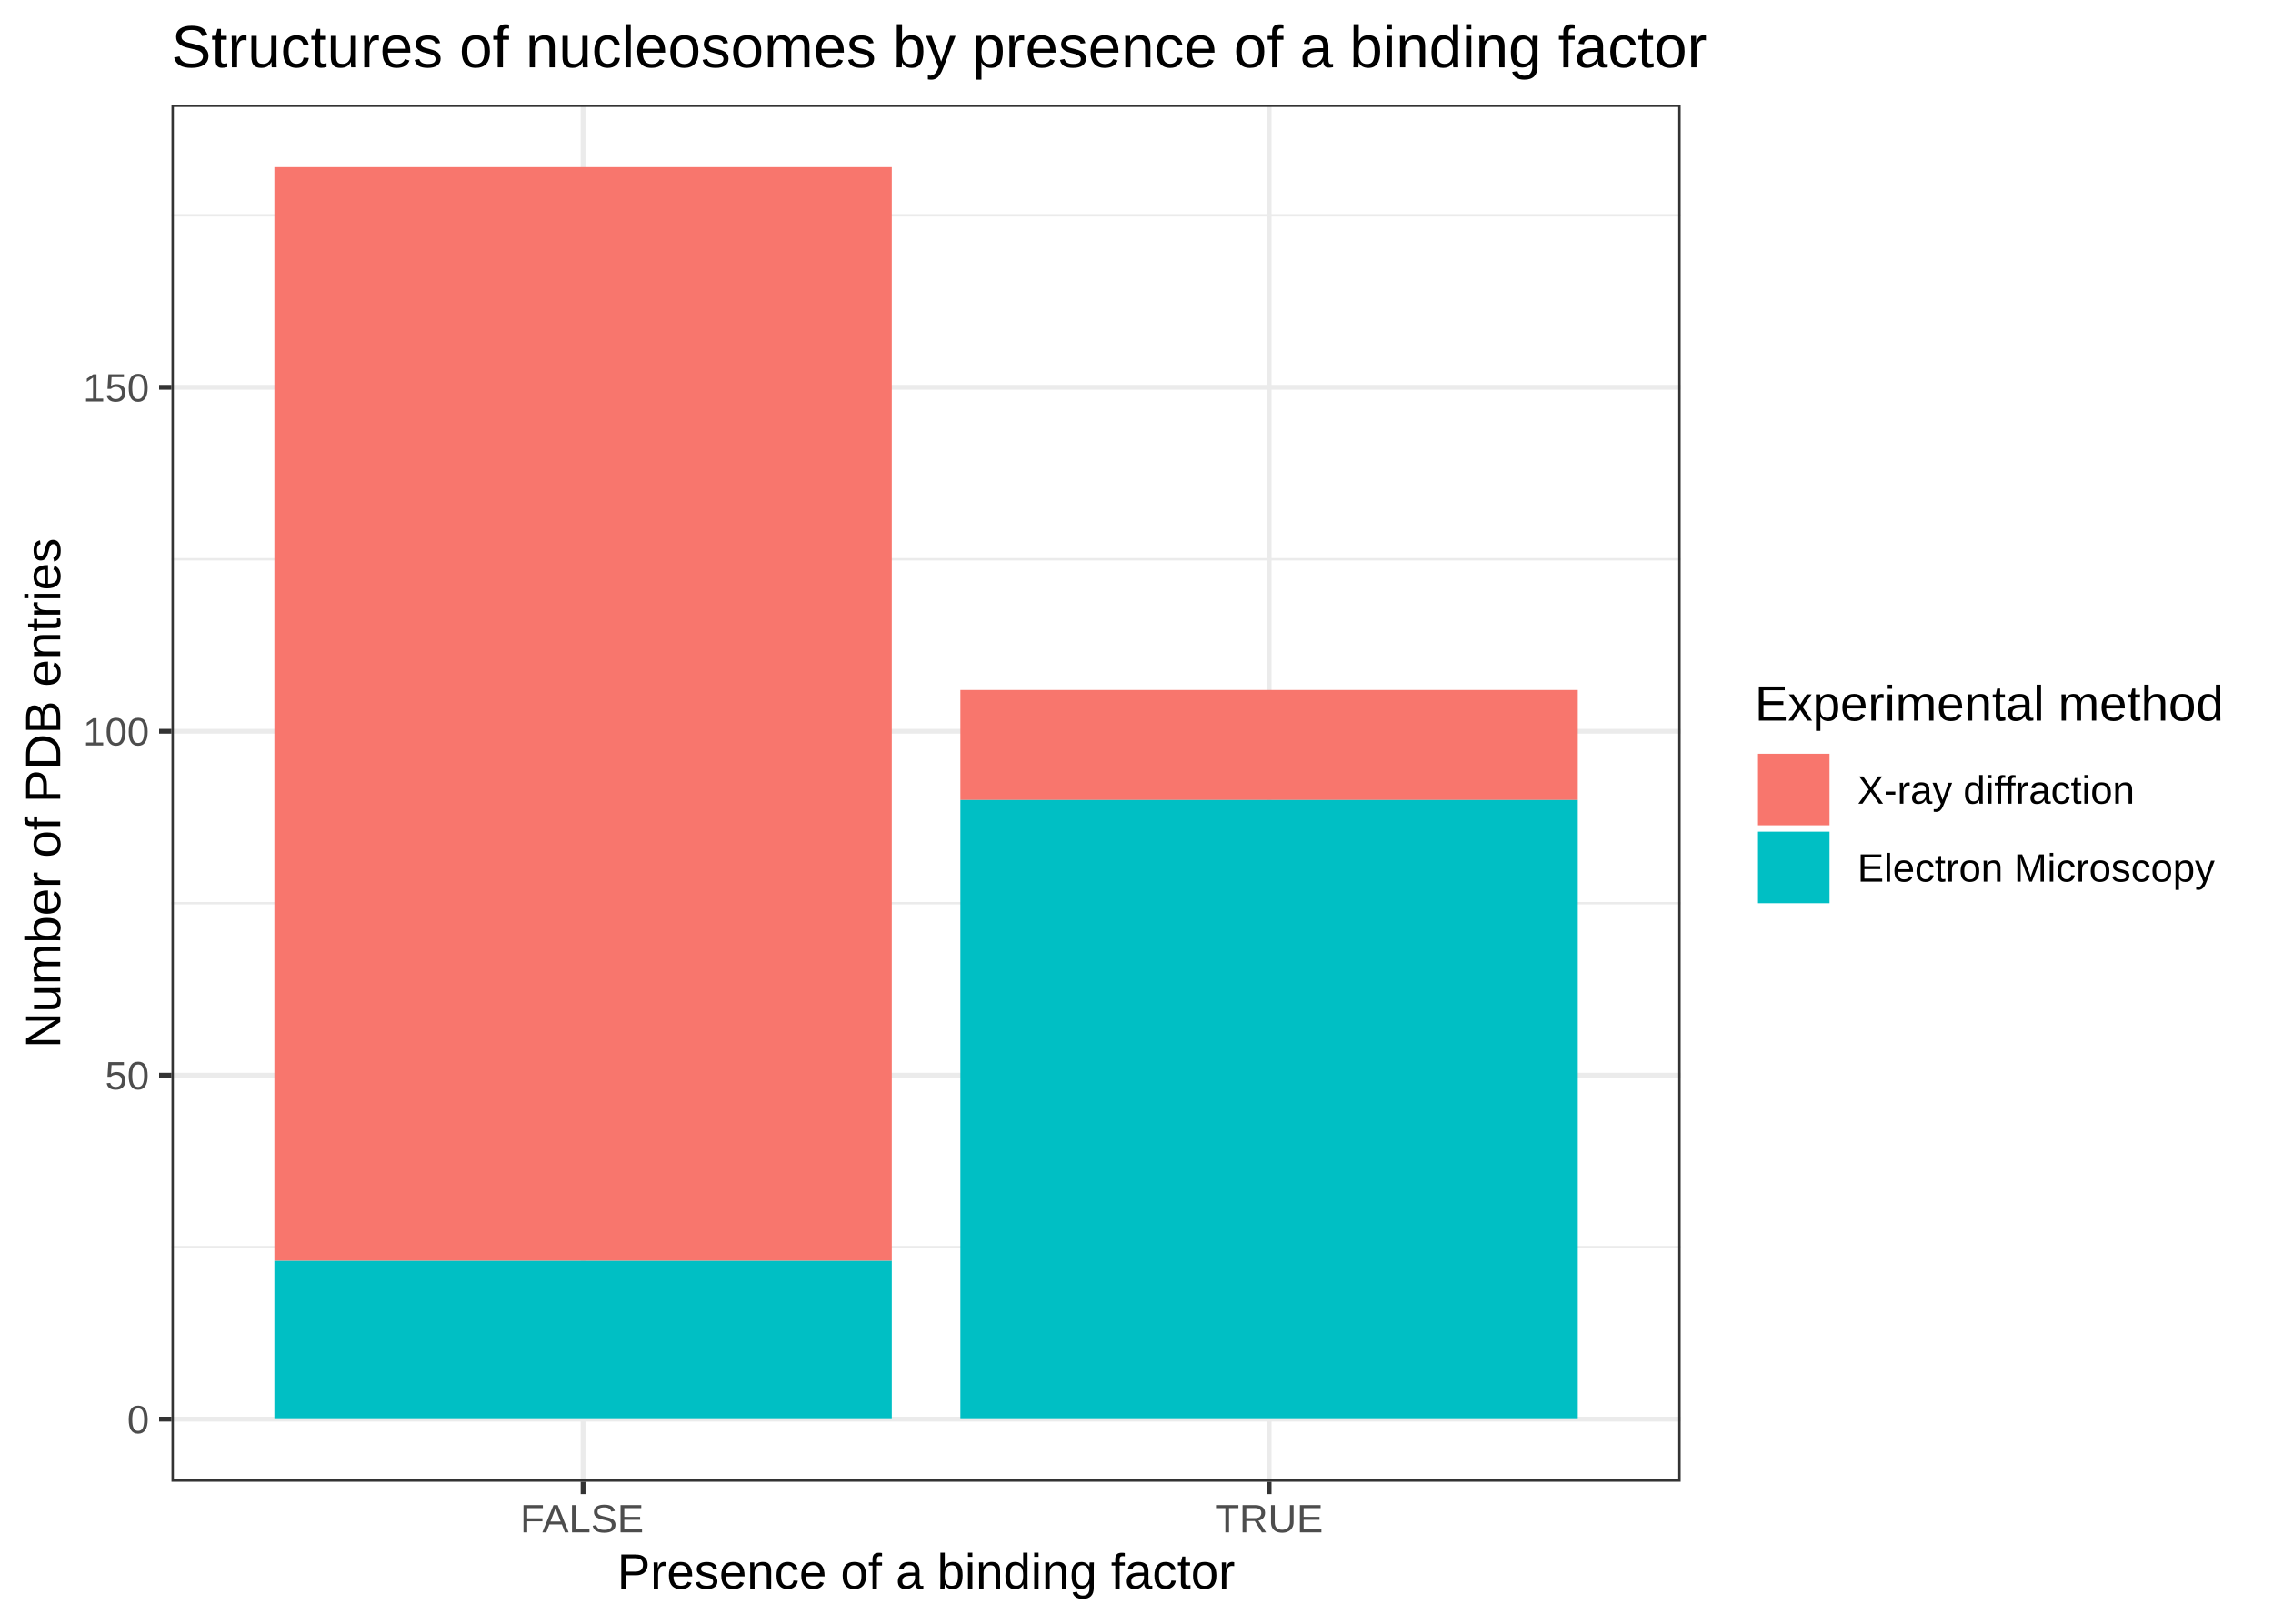
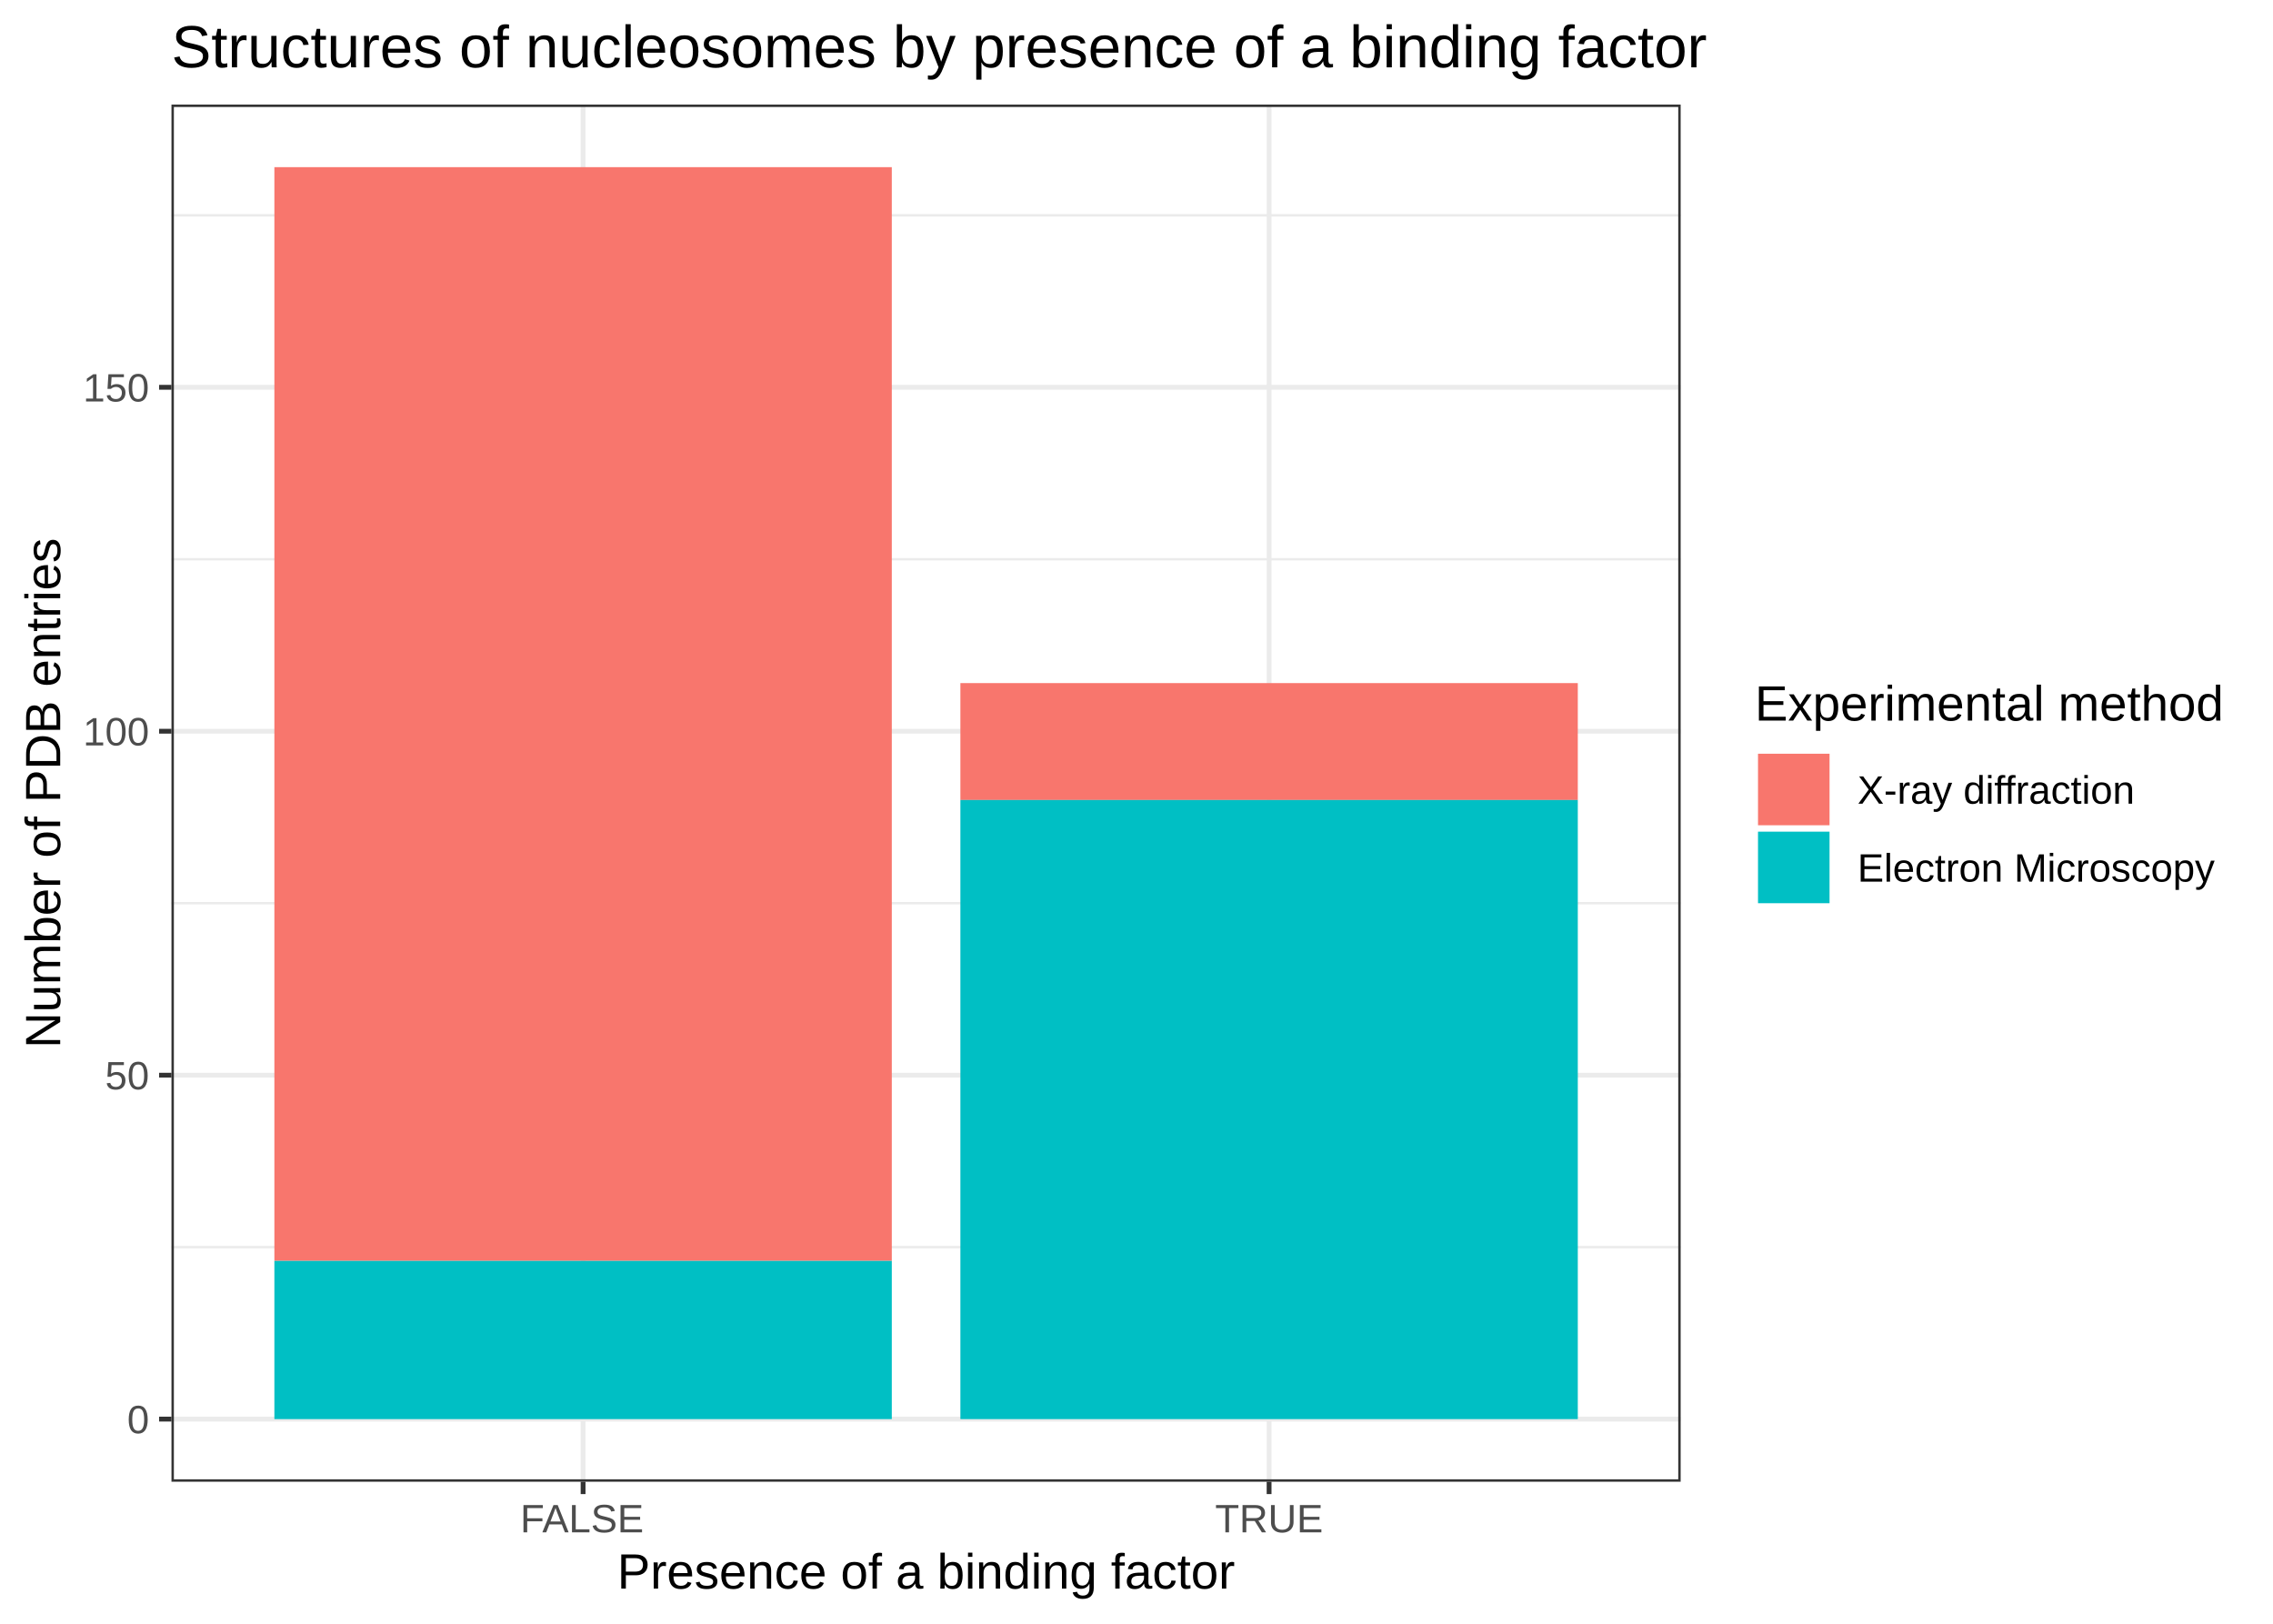
<svg xmlns="http://www.w3.org/2000/svg" viewBox="0 0 504.00 360.00">
  <defs>
    <style type="text/css">
    line, polyline, polygon, path, rect, circle {
      fill: none;
      stroke: #000000;
      stroke-linecap: round;
      stroke-linejoin: round;
      stroke-miterlimit: 10.00;
    }
  </style>
  </defs>
  <rect width="100%" height="100%" style="stroke: none; fill: #FFFFFF;" />
  <rect x="0" y="0" width="504.00" height="360.00" style="stroke-width: 1.07; stroke: #FFFFFF; fill: #FFFFFF;" />
  <defs>
    <clipPath id="cpMzguMDJ8MzcyLjY2fDMyOC41MXwyMy4xOQ==">
      <rect x="38.02" y="23.19" width="334.64" height="305.32" />
    </clipPath>
  </defs>
  <rect x="38.02" y="23.19" width="334.64" height="305.32" style="stroke-width: 1.07; stroke: none; fill: #FFFFFF;" clip-path="url(#cpMzguMDJ8MzcyLjY2fDMyOC41MXwyMy4xOQ==)" />
  <polyline points="38.02,276.50 372.66,276.50 " style="stroke-width: 0.53; stroke: #EBEBEB; stroke-linecap: butt;" clip-path="url(#cpMzguMDJ8MzcyLjY2fDMyOC41MXwyMy4xOQ==)" />
  <polyline points="38.02,200.25 372.66,200.25 " style="stroke-width: 0.53; stroke: #EBEBEB; stroke-linecap: butt;" clip-path="url(#cpMzguMDJ8MzcyLjY2fDMyOC41MXwyMy4xOQ==)" />
  <polyline points="38.02,123.99 372.66,123.99 " style="stroke-width: 0.53; stroke: #EBEBEB; stroke-linecap: butt;" clip-path="url(#cpMzguMDJ8MzcyLjY2fDMyOC41MXwyMy4xOQ==)" />
  <polyline points="38.02,47.74 372.66,47.74 " style="stroke-width: 0.53; stroke: #EBEBEB; stroke-linecap: butt;" clip-path="url(#cpMzguMDJ8MzcyLjY2fDMyOC41MXwyMy4xOQ==)" />
  <polyline points="38.02,314.63 372.66,314.63 " style="stroke-width: 1.07; stroke: #EBEBEB; stroke-linecap: butt;" clip-path="url(#cpMzguMDJ8MzcyLjY2fDMyOC41MXwyMy4xOQ==)" />
  <polyline points="38.02,238.38 372.66,238.38 " style="stroke-width: 1.07; stroke: #EBEBEB; stroke-linecap: butt;" clip-path="url(#cpMzguMDJ8MzcyLjY2fDMyOC41MXwyMy4xOQ==)" />
  <polyline points="38.02,162.12 372.66,162.12 " style="stroke-width: 1.07; stroke: #EBEBEB; stroke-linecap: butt;" clip-path="url(#cpMzguMDJ8MzcyLjY2fDMyOC41MXwyMy4xOQ==)" />
  <polyline points="38.02,85.87 372.66,85.87 " style="stroke-width: 1.07; stroke: #EBEBEB; stroke-linecap: butt;" clip-path="url(#cpMzguMDJ8MzcyLjY2fDMyOC41MXwyMy4xOQ==)" />
  <polyline points="129.29,328.51 129.29,23.19 " style="stroke-width: 1.07; stroke: #EBEBEB; stroke-linecap: butt;" clip-path="url(#cpMzguMDJ8MzcyLjY2fDMyOC41MXwyMy4xOQ==)" />
  <polyline points="281.40,328.51 281.40,23.19 " style="stroke-width: 1.07; stroke: #EBEBEB; stroke-linecap: butt;" clip-path="url(#cpMzguMDJ8MzcyLjY2fDMyOC41MXwyMy4xOQ==)" />
  <rect x="60.84" y="37.06" width="136.90" height="242.49" style="stroke-width: 1.07; stroke: none; stroke-linecap: square; stroke-linejoin: miter; fill: #F8766D;" clip-path="url(#cpMzguMDJ8MzcyLjY2fDMyOC41MXwyMy4xOQ==)" />
  <rect x="60.84" y="279.55" width="136.90" height="35.08" style="stroke-width: 1.07; stroke: none; stroke-linecap: square; stroke-linejoin: miter; fill: #00BFC4;" clip-path="url(#cpMzguMDJ8MzcyLjY2fDMyOC41MXwyMy4xOQ==)" />
-   <rect x="212.95" y="152.97" width="136.90" height="24.40" style="stroke-width: 1.07; stroke: none; stroke-linecap: square; stroke-linejoin: miter; fill: #F8766D;" clip-path="url(#cpMzguMDJ8MzcyLjY2fDMyOC41MXwyMy4xOQ==)" />
+   <rect x="212.95" y="151.45" width="136.90" height="25.93" style="stroke-width: 1.07; stroke: none; stroke-linecap: square; stroke-linejoin: miter; fill: #F8766D;" clip-path="url(#cpMzguMDJ8MzcyLjY2fDMyOC41MXwyMy4xOQ==)" />
  <rect x="212.95" y="177.37" width="136.90" height="137.26" style="stroke-width: 1.07; stroke: none; stroke-linecap: square; stroke-linejoin: miter; fill: #00BFC4;" clip-path="url(#cpMzguMDJ8MzcyLjY2fDMyOC41MXwyMy4xOQ==)" />
  <rect x="38.02" y="23.19" width="334.64" height="305.32" style="stroke-width: 1.07; stroke: #333333;" clip-path="url(#cpMzguMDJ8MzcyLjY2fDMyOC41MXwyMy4xOQ==)" />
  <defs>
    <clipPath id="cpMC4wMHw1MDQuMDB8MzYwLjAwfDAuMDA=">
      <rect x="0.00" y="0.00" width="504.00" height="360.00" />
    </clipPath>
  </defs>
  <g clip-path="url(#cpMC4wMHw1MDQuMDB8MzYwLjAwfDAuMDA=)">
    <text x="28.20" y="317.78" style="font-size: 8.80px; fill: #4D4D4D; font-family: Arial;" textLength="4.89px" lengthAdjust="spacingAndGlyphs">0</text>
  </g>
  <g clip-path="url(#cpMC4wMHw1MDQuMDB8MzYwLjAwfDAuMDA=)">
    <text x="23.30" y="241.53" style="font-size: 8.80px; fill: #4D4D4D; font-family: Arial;" textLength="9.79px" lengthAdjust="spacingAndGlyphs">50</text>
  </g>
  <g clip-path="url(#cpMC4wMHw1MDQuMDB8MzYwLjAwfDAuMDA=)">
    <text x="18.41" y="165.27" style="font-size: 8.80px; fill: #4D4D4D; font-family: Arial;" textLength="14.68px" lengthAdjust="spacingAndGlyphs">100</text>
  </g>
  <g clip-path="url(#cpMC4wMHw1MDQuMDB8MzYwLjAwfDAuMDA=)">
    <text x="18.41" y="89.02" style="font-size: 8.80px; fill: #4D4D4D; font-family: Arial;" textLength="14.68px" lengthAdjust="spacingAndGlyphs">150</text>
  </g>
  <polyline points="35.28,314.63 38.02,314.63 " style="stroke-width: 1.07; stroke: #333333; stroke-linecap: butt;" clip-path="url(#cpMC4wMHw1MDQuMDB8MzYwLjAwfDAuMDA=)" />
  <polyline points="35.28,238.38 38.02,238.38 " style="stroke-width: 1.07; stroke: #333333; stroke-linecap: butt;" clip-path="url(#cpMC4wMHw1MDQuMDB8MzYwLjAwfDAuMDA=)" />
  <polyline points="35.28,162.12 38.02,162.12 " style="stroke-width: 1.07; stroke: #333333; stroke-linecap: butt;" clip-path="url(#cpMC4wMHw1MDQuMDB8MzYwLjAwfDAuMDA=)" />
  <polyline points="35.28,85.87 38.02,85.87 " style="stroke-width: 1.07; stroke: #333333; stroke-linecap: butt;" clip-path="url(#cpMC4wMHw1MDQuMDB8MzYwLjAwfDAuMDA=)" />
  <polyline points="129.29,331.25 129.29,328.51 " style="stroke-width: 1.07; stroke: #333333; stroke-linecap: butt;" clip-path="url(#cpMC4wMHw1MDQuMDB8MzYwLjAwfDAuMDA=)" />
  <polyline points="281.40,331.25 281.40,328.51 " style="stroke-width: 1.07; stroke: #333333; stroke-linecap: butt;" clip-path="url(#cpMC4wMHw1MDQuMDB8MzYwLjAwfDAuMDA=)" />
  <g clip-path="url(#cpMC4wMHw1MDQuMDB8MzYwLjAwfDAuMDA=)">
    <text x="115.35" y="339.74" style="font-size: 8.80px; fill: #4D4D4D; font-family: Arial;" textLength="27.88px" lengthAdjust="spacingAndGlyphs">FALSE</text>
  </g>
  <g clip-path="url(#cpMC4wMHw1MDQuMDB8MzYwLjAwfDAuMDA=)">
    <text x="269.42" y="339.74" style="font-size: 8.80px; fill: #4D4D4D; font-family: Arial;" textLength="23.96px" lengthAdjust="spacingAndGlyphs">TRUE</text>
  </g>
  <g clip-path="url(#cpMC4wMHw1MDQuMDB8MzYwLjAwfDAuMDA=)">
    <text x="136.85" y="352.21" style="font-size: 11.00px; font-family: Arial;" textLength="136.97px" lengthAdjust="spacingAndGlyphs">Presence of a binding factor</text>
  </g>
  <g clip-path="url(#cpMC4wMHw1MDQuMDB8MzYwLjAwfDAuMDA=)">
    <text transform="translate(13.35,232.40) rotate(-90)" style="font-size: 11.00px; font-family: Arial;" textLength="113.10px" lengthAdjust="spacingAndGlyphs">Number of PDB entries</text>
  </g>
  <rect x="383.62" y="145.25" width="114.90" height="61.19" style="stroke-width: 1.07; stroke: none; fill: #FFFFFF;" clip-path="url(#cpMC4wMHw1MDQuMDB8MzYwLjAwfDAuMDA=)" />
  <g clip-path="url(#cpMC4wMHw1MDQuMDB8MzYwLjAwfDAuMDA=)">
    <text x="389.10" y="159.76" style="font-size: 11.00px; font-family: Arial;" textLength="103.94px" lengthAdjust="spacingAndGlyphs">Experimental method</text>
  </g>
  <rect x="389.10" y="166.40" width="17.28" height="17.28" style="stroke-width: 1.07; stroke: none; fill: #FFFFFF;" clip-path="url(#cpMC4wMHw1MDQuMDB8MzYwLjAwfDAuMDA=)" />
  <rect x="389.81" y="167.11" width="15.86" height="15.86" style="stroke-width: 1.07; stroke: none; stroke-linecap: square; stroke-linejoin: miter; fill: #F8766D;" clip-path="url(#cpMC4wMHw1MDQuMDB8MzYwLjAwfDAuMDA=)" />
  <rect x="389.10" y="183.68" width="17.28" height="17.28" style="stroke-width: 1.07; stroke: none; fill: #FFFFFF;" clip-path="url(#cpMC4wMHw1MDQuMDB8MzYwLjAwfDAuMDA=)" />
  <rect x="389.81" y="184.39" width="15.86" height="15.86" style="stroke-width: 1.07; stroke: none; stroke-linecap: square; stroke-linejoin: miter; fill: #00BFC4;" clip-path="url(#cpMC4wMHw1MDQuMDB8MzYwLjAwfDAuMDA=)" />
  <g clip-path="url(#cpMC4wMHw1MDQuMDB8MzYwLjAwfDAuMDA=)">
    <text x="411.86" y="178.19" style="font-size: 8.80px; font-family: Arial;" textLength="61.62px" lengthAdjust="spacingAndGlyphs">X-ray diffraction</text>
  </g>
  <g clip-path="url(#cpMC4wMHw1MDQuMDB8MzYwLjAwfDAuMDA=)">
    <text x="411.86" y="195.47" style="font-size: 8.80px; font-family: Arial;" textLength="79.23px" lengthAdjust="spacingAndGlyphs">Electron Microscopy</text>
  </g>
  <g clip-path="url(#cpMC4wMHw1MDQuMDB8MzYwLjAwfDAuMDA=)">
    <text x="38.02" y="14.93" style="font-size: 13.20px; font-family: Arial;" textLength="340.45px" lengthAdjust="spacingAndGlyphs">Structures of nucleosomes by presence of a binding factor</text>
  </g>
</svg>
